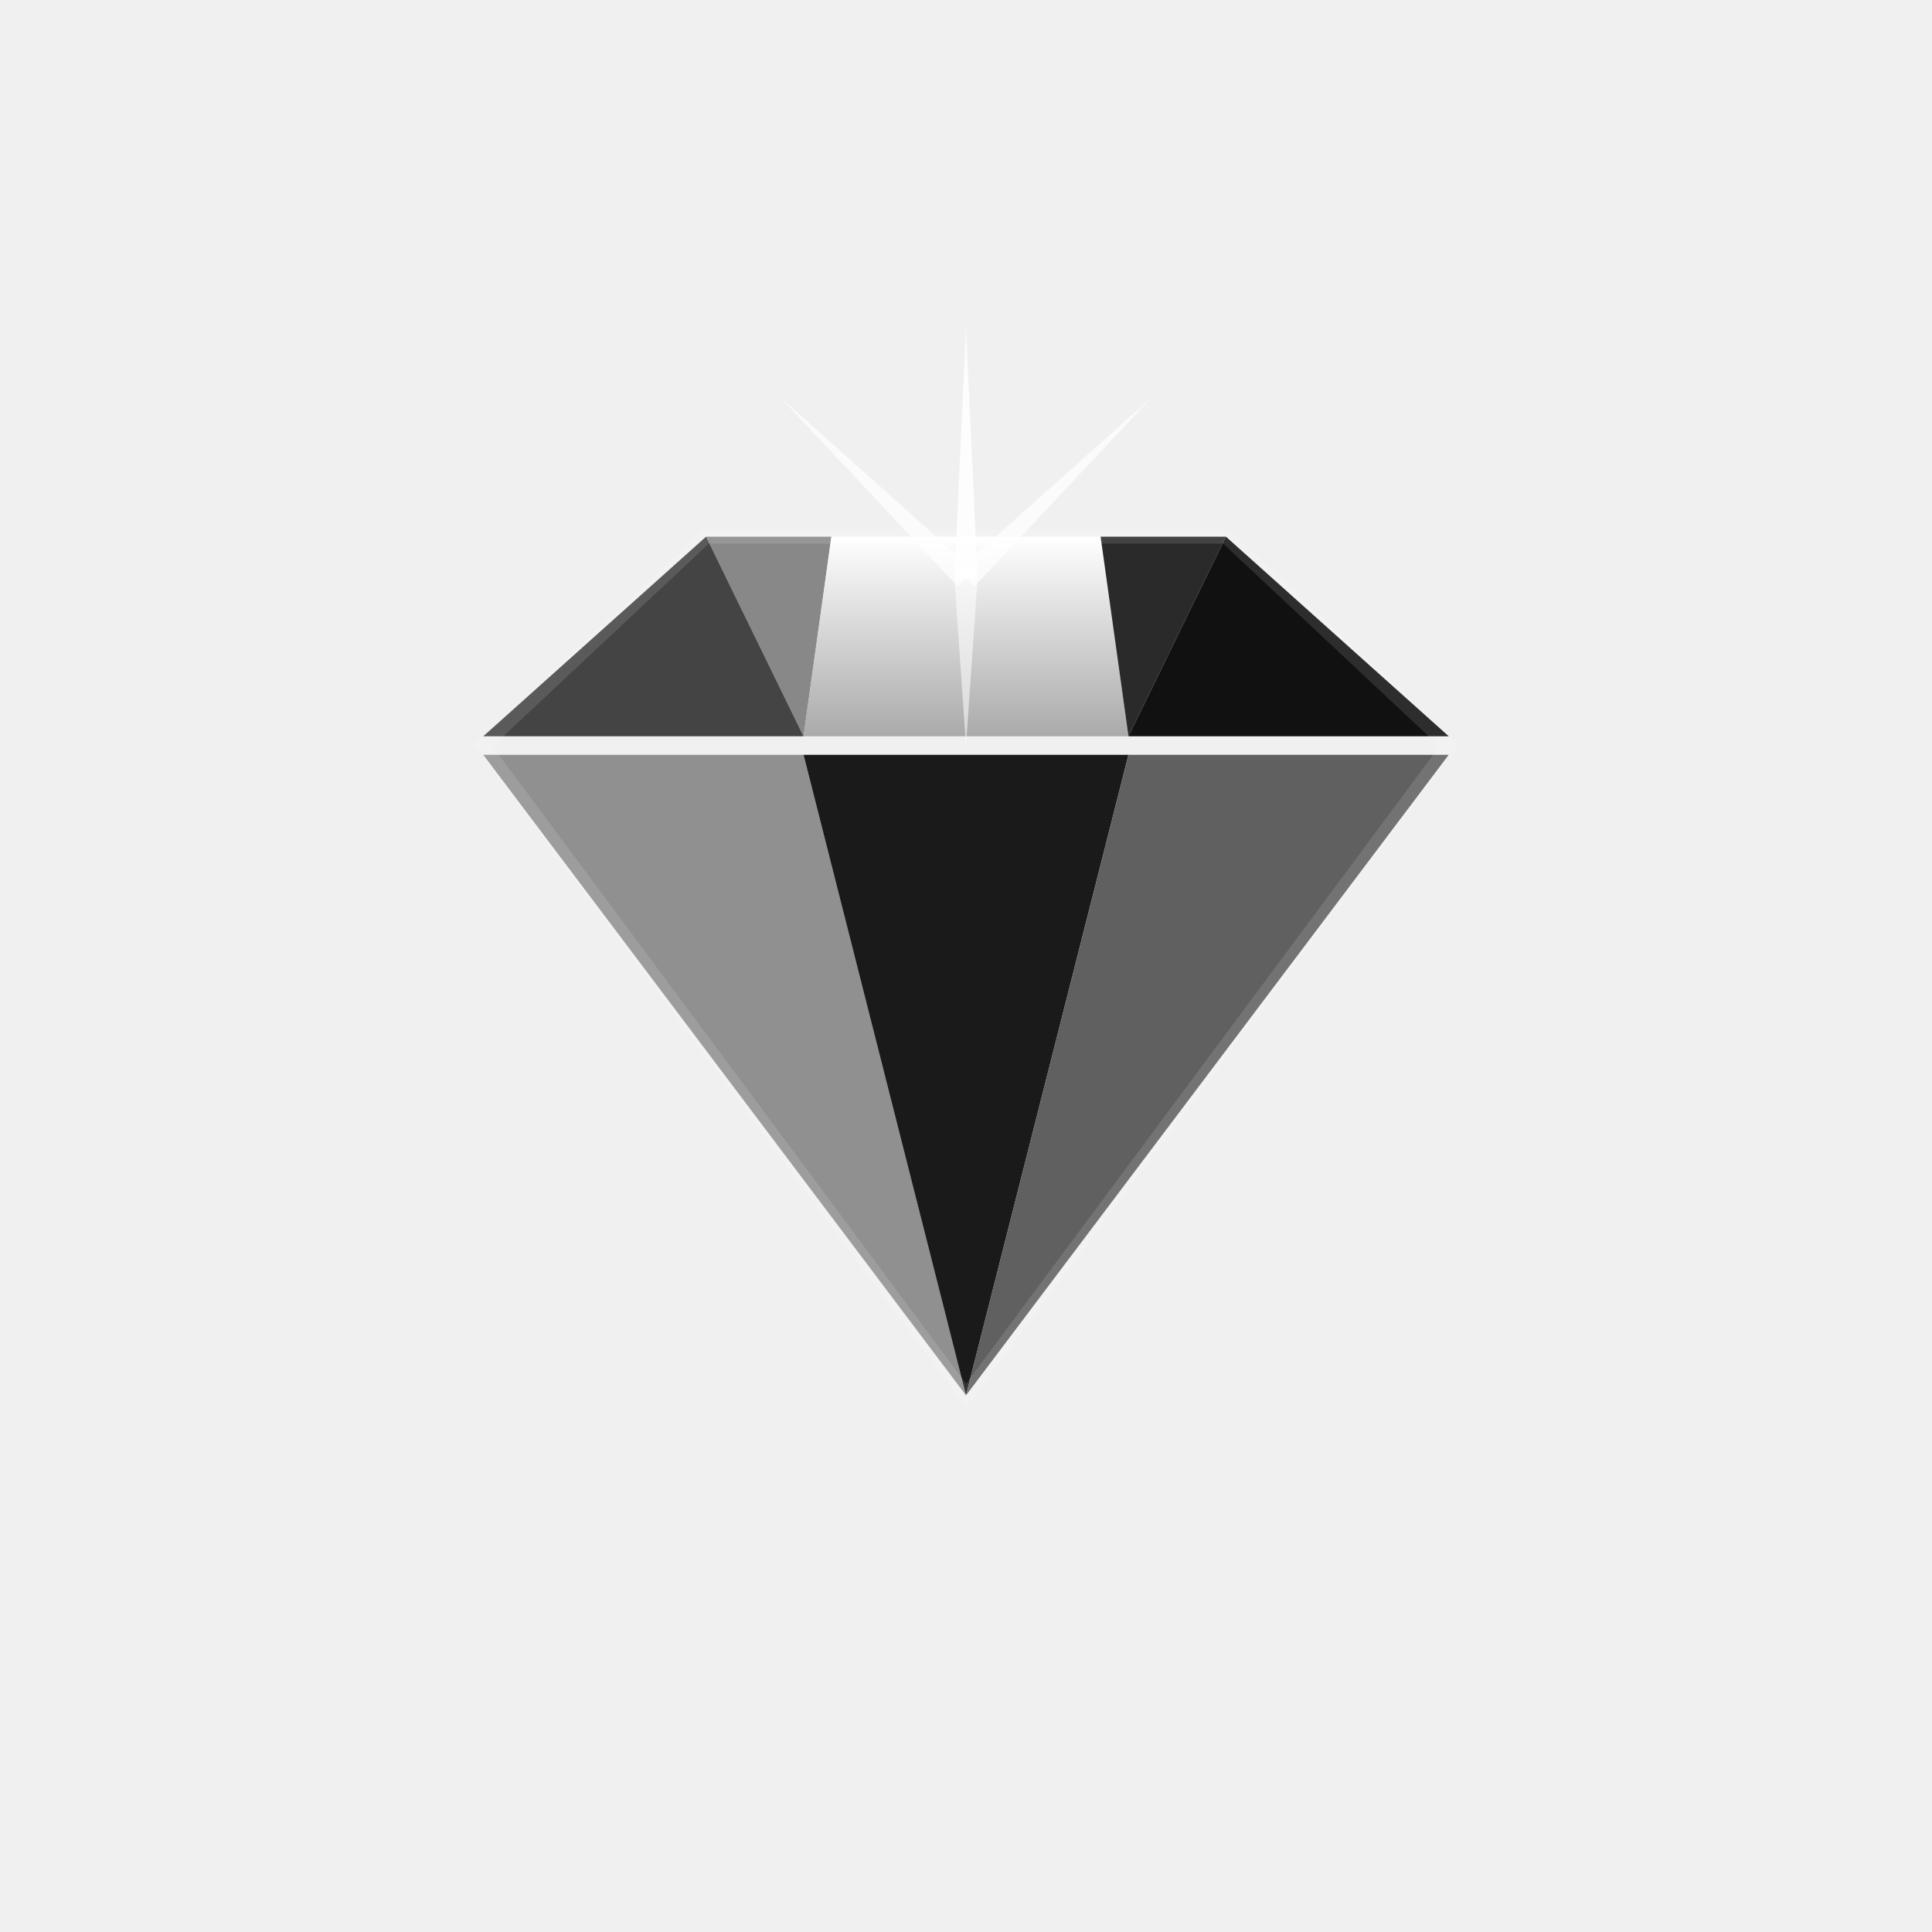
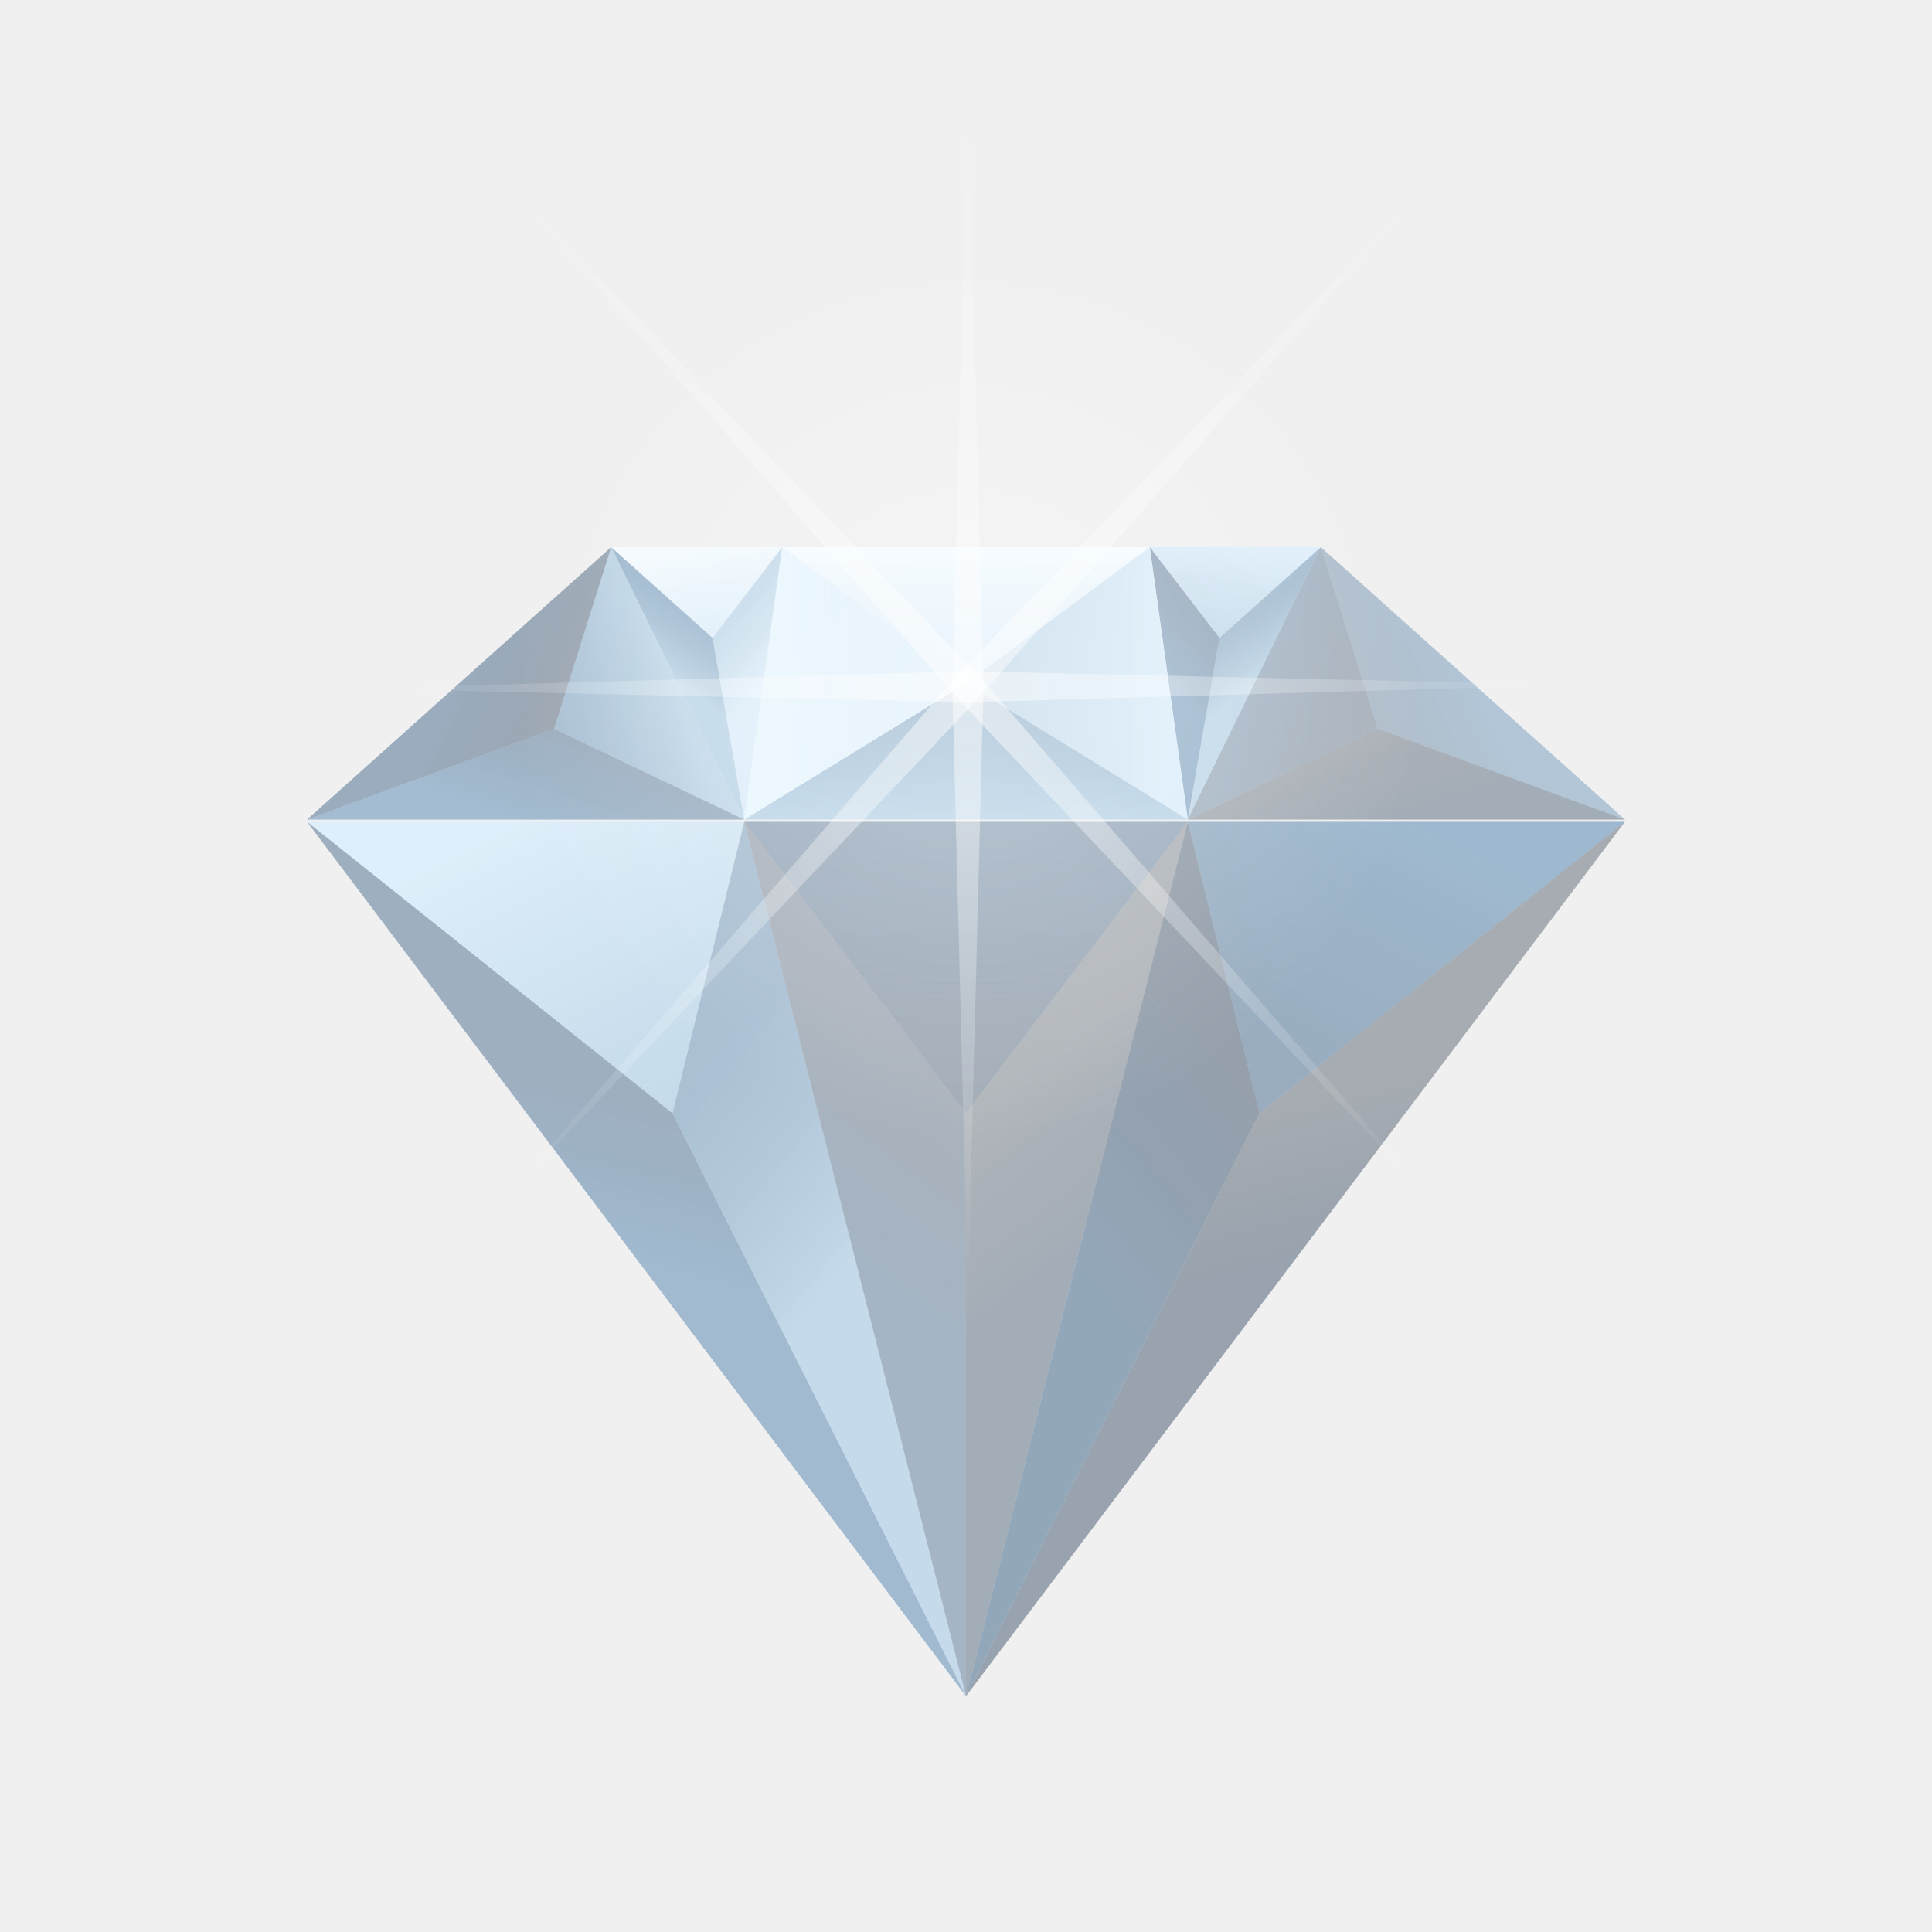
- <svg xmlns="http://www.w3.org/2000/svg" viewBox="0 0 1024 1024" width="1024" height="1024">
+ <svg xmlns="http://www.w3.org/2000/svg" width="100%" height="100%" viewBox="0 0 1024 1024" version="1.1" xml:space="preserve" style="fill-rule:evenodd;clip-rule:evenodd;stroke-linejoin:round;stroke-miterlimit:2;">
+   <g transform="matrix(2.4601,0,0,2.4601,192.19,75.34)">
+     <g transform="matrix(1,0,0,1,0,20.73086)">
+       <g transform="matrix(1.365151,0,0,1.365151,-47.46966,-54.50711)">
+         <g transform="matrix(0.406488,0,0,0.406488,-78.12284,-30.62477)">
+           <path d="M256.153,400.073L425.899,400.073L398.027,513.238L256.153,400.073Z" style="fill:url(#_Linear1);" />
+         </g>
+         <g transform="matrix(0.406488,0,0,0.406488,-78.12284,-30.62477)">
+           <path d="M425.899,400.073L512.003,739.567L398.027,513.238L425.899,400.073Z" style="fill:url(#_Linear2);" />
+         </g>
+         <g transform="matrix(0.406488,0,0,0.406488,-78.12284,-30.62477)">
+           <path d="M512.003,739.567L256.153,400.073L398.027,513.238L512.003,739.567Z" style="fill:url(#_Linear3);" />
+         </g>
+         <g transform="matrix(0.406488,0,0,0.406488,-78.12284,-30.62477)">
+           <path d="M425.899,400.073L598.107,400.073L512.003,513.238L425.899,400.073Z" style="fill:url(#_Linear4);" />
+         </g>
+         <g transform="matrix(0.406488,0,0,0.406488,-78.12284,-30.62477)">
+           <path d="M598.107,400.073L512.003,739.567L512.003,513.238L598.107,400.073Z" style="fill:url(#_Linear5);" />
+         </g>
+         <g transform="matrix(0.406488,0,0,0.406488,-78.12284,-30.62477)">
+           <path d="M512.003,739.567L425.899,400.073L512.003,513.238L512.003,739.567Z" style="fill:url(#_Linear6);" />
+         </g>
+         <g transform="matrix(0.406488,0,0,0.406488,-78.12284,-30.62477)">
+           <path d="M598.107,400.073L767.853,400.073L625.979,513.238L598.107,400.073Z" style="fill:url(#_Linear7);" />
+         </g>
+         <g transform="matrix(0.406488,0,0,0.406488,-78.12284,-30.62477)">
+           <path d="M767.853,400.073L512.003,739.567L625.979,513.238L767.853,400.073Z" style="fill:url(#_Linear8);" />
+         </g>
+         <g transform="matrix(0.406488,0,0,0.406488,-78.12284,-30.62477)">
+           <path d="M512.003,739.567L598.107,400.073L625.979,513.238L512.003,739.567Z" style="fill:url(#_Linear9);" />
+         </g>
+         <g transform="matrix(0.406488,0,0,0.406488,-78.12284,-26.96638)">
+           <path d="M374.237,284.449L440.66,284.449L413.599,319.702L374.237,284.449Z" style="fill:url(#_Linear10);" />
+         </g>
+         <g transform="matrix(0.406488,0,0,0.406488,-78.12284,-26.96638)">
+           <path d="M440.66,284.449L425.899,390.233L413.599,319.702L440.66,284.449Z" style="fill:url(#_Linear11);" />
+         </g>
+         <g transform="matrix(0.406488,0,0,0.406488,-78.12284,-26.96638)">
+           <path d="M425.899,390.233L374.237,284.449L413.599,319.702L425.899,390.233Z" style="fill:url(#_Linear12);" />
+         </g>
+         <g transform="matrix(0.406488,0,0,0.406488,-78.12284,-26.96638)">
+           <path d="M374.237,284.449L425.899,390.233L352.096,354.98L374.237,284.449Z" style="fill:url(#_Linear13);" />
+         </g>
+         <g transform="matrix(0.406488,0,0,0.406488,-78.12284,-26.96638)">
+           <path d="M425.899,390.233L256.153,390.233L352.096,354.98L425.899,390.233Z" style="fill:url(#_Linear14);" />
+         </g>
+         <g transform="matrix(0.406488,0,0,0.406488,-78.12284,-26.96638)">
+           <path d="M256.153,390.233L374.237,284.449L352.096,354.98L256.153,390.233Z" style="fill:url(#_Linear15);" />
+         </g>
+         <g transform="matrix(0.406488,0,0,0.406488,-78.12284,-26.96638)">
+           <path d="M583.346,284.449L649.769,284.449L610.407,319.702L583.346,284.449Z" style="fill:url(#_Linear16);" />
+         </g>
+         <g transform="matrix(0.406488,0,0,0.406488,-78.12284,-26.96638)">
+           <path d="M649.769,284.449L598.107,390.233L610.407,319.702L649.769,284.449Z" style="fill:url(#_Linear17);" />
+         </g>
+         <g transform="matrix(0.406488,0,0,0.406488,-78.12284,-26.96638)">
+           <path d="M598.107,390.233L583.346,284.449L610.407,319.702L598.107,390.233Z" style="fill:url(#_Linear18);" />
+         </g>
+         <g transform="matrix(0.406488,0,0,0.406488,-78.12284,-26.96638)">
+           <path d="M649.769,284.449L767.853,390.233L671.909,354.98L649.769,284.449Z" style="fill:url(#_Linear19);" />
+         </g>
+         <g transform="matrix(0.406488,0,0,0.406488,-78.12284,-26.96638)">
+           <path d="M767.853,390.233L598.107,390.233L671.909,354.98L767.853,390.233Z" style="fill:url(#_Linear20);" />
+         </g>
+         <g transform="matrix(0.406488,0,0,0.406488,-78.12284,-26.96638)">
+           <path d="M598.107,390.233L649.769,284.449L671.909,354.98L598.107,390.233Z" style="fill:url(#_Linear21);" />
+         </g>
+         <g transform="matrix(0.406488,0,0,0.406488,-78.12284,-26.96638)">
+           <path d="M440.66,284.449L583.346,284.449L512.003,337.341L440.66,284.449Z" style="fill:url(#_Linear22);" />
+         </g>
+         <g transform="matrix(0.406488,0,0,0.406488,-78.12284,-26.96638)">
+           <path d="M583.346,284.449L598.107,390.233L512.003,337.341L583.346,284.449Z" style="fill:url(#_Linear23);" />
+         </g>
+         <g transform="matrix(0.406488,0,0,0.406488,-78.12284,-26.96638)">
+           <path d="M598.107,390.233L425.899,390.233L512.003,337.341L598.107,390.233Z" style="fill:url(#_Linear24);" />
+         </g>
+         <g transform="matrix(0.406488,0,0,0.406488,-78.12284,-26.96638)">
+           <path d="M425.899,390.233L440.66,284.449L512.003,337.341L425.899,390.233Z" style="fill:url(#_Linear25);" />
+         </g>
+       </g>
+       <g transform="matrix(1,0,0,1,0.406488,30.08008)">
+         <g transform="matrix(0.406488,0,0,0.406488,77.15662,-19.86869)">
+           <g transform="matrix(3.293919,0,0,3.293919,-298.2095,-97.09132)">
+             <path d="M127.5,94L132.5,94L130,-4L127.5,94Z" style="fill:url(#_Linear26);fill-rule:nonzero;" />
+           </g>
+           <g transform="matrix(3.293919,0,0,3.293919,-298.2095,-97.09132)">
+             <path d="M127.5,94L132.5,94L130,192L127.5,94Z" style="fill:url(#_Linear27);fill-rule:nonzero;" />
+           </g>
+           <g transform="matrix(3.293919,0,0,3.293919,-298.2095,-97.09132)">
+             <path d="M128.16,95.68L131.84,92.32L55,12L128.16,95.68Z" style="fill:url(#_Linear28);fill-rule:nonzero;" />
+           </g>
+           <g transform="matrix(3.293919,0,0,3.293919,-298.2095,-97.09132)">
+             <path d="M128.16,92.32L131.84,95.68L205,12L128.16,92.32Z" style="fill:url(#_Linear29);fill-rule:nonzero;" />
+           </g>
+           <g transform="matrix(3.293919,0,0,3.293919,-298.2095,-97.09132)">
+             <path d="M128.14,92.32L131.86,95.68L55,177L128.14,92.32Z" style="fill:url(#_Linear30);fill-rule:nonzero;" />
+           </g>
+           <g transform="matrix(3.293919,0,0,3.293919,-298.2095,-97.09132)">
+             <path d="M128.14,95.68L131.86,92.32L205,177L128.14,95.68Z" style="fill:url(#_Linear31);fill-rule:nonzero;" />
+           </g>
+           <g transform="matrix(3.293919,0,0,3.293919,-298.2095,-97.09132)">
+             <circle cx="130" cy="94" r="73" style="fill:url(#_Radial32);" />
+           </g>
+         </g>
+         <g transform="matrix(1,0,0,1,-121.9463,0)">
+           <g transform="matrix(0.004049,1.338931,-1.338931,0.004049,376.9541,-107.9187)">
+             <path d="M127.5,94L132.5,94L130,-4L127.5,94Z" style="fill:url(#_Linear33);fill-rule:nonzero;" />
+           </g>
+           <g transform="matrix(0.004049,1.338931,-1.338931,0.004049,376.9541,-107.9187)">
+             <path d="M127.5,94L132.5,94L130,192L127.5,94Z" style="fill:url(#_Linear34);fill-rule:nonzero;" />
+           </g>
+         </g>
+       </g>
+     </g>
+   </g>
  <defs>
-     <linearGradient id="g-tabla" x1="0" y1="0" x2="0" y2="1">
-       <stop offset="0%" stop-color="#FFFFFF" />
-       <stop offset="100%" stop-color="#AAAAAA" />
-     </linearGradient>
-     <linearGradient id="outer-grad" x1="0" y1="0" x2="0" y2="1" gradientUnits="userSpaceOnUse">
-       <stop offset="0%" stop-color="#FFFFFF" stop-opacity="0.12" />
-       <stop offset="100%" stop-color="#FFFFFF" stop-opacity="0.12" />
-     </linearGradient>
-     <linearGradient id="border-grad" x1="0" y1="0" x2="0" y2="1" gradientUnits="userSpaceOnUse">
-       <stop offset="0%" stop-color="#FFFFFF" stop-opacity="0.20" />
-       <stop offset="40%" stop-color="#FFFFFF" stop-opacity="0.06" />
-       <stop offset="100%" stop-color="#FFFFFF" stop-opacity="0" />
+     <linearGradient id="_Linear1" x1="0" y1="0" x2="1" y2="0" gradientUnits="userSpaceOnUse" gradientTransform="matrix(57.00052,113.1646,-113.1646,57.00052,341.026,400.0732)">
+       <stop offset="0" style="stop-color:rgb(220,238,251);stop-opacity:0.9" />
+       <stop offset="1" style="stop-color:rgb(184,212,232);stop-opacity:0.78" />
+     </linearGradient>
+     <linearGradient id="_Linear2" x1="0" y1="0" x2="1" y2="0" gradientUnits="userSpaceOnUse" gradientTransform="matrix(-70.92468,-56.5823,56.5823,-70.92468,468.9513,569.8201)">
+       <stop offset="0" style="stop-color:rgb(184,212,232);stop-opacity:0.78" />
+       <stop offset="1" style="stop-color:rgb(127,163,194);stop-opacity:0.62" />
+     </linearGradient>
+     <linearGradient id="_Linear3" x1="0" y1="0" x2="1" y2="0" gradientUnits="userSpaceOnUse" gradientTransform="matrix(13.94877,-56.5823,56.5823,13.94877,384.0778,569.8201)">
+       <stop offset="0" style="stop-color:rgb(127,163,194);stop-opacity:0.7" />
+       <stop offset="1" style="stop-color:rgb(91,122,153);stop-opacity:0.55" />
+     </linearGradient>
+     <linearGradient id="_Linear4" x1="0" y1="0" x2="1" y2="0" gradientUnits="userSpaceOnUse" gradientTransform="matrix(0,113.1646,-113.1646,0,512.003,400.0732)">
+       <stop offset="0" style="stop-color:rgb(91,122,153);stop-opacity:0.55" />
+       <stop offset="1" style="stop-color:rgb(58,80,104);stop-opacity:0.42" />
+     </linearGradient>
+     <linearGradient id="_Linear5" x1="0" y1="0" x2="1" y2="0" gradientUnits="userSpaceOnUse" gradientTransform="matrix(-43.05175,-56.5823,56.5823,-43.05175,555.0548,569.8201)">
+       <stop offset="0" style="stop-color:rgb(58,80,104);stop-opacity:0.42" />
+       <stop offset="1" style="stop-color:rgb(31,46,64);stop-opacity:0.3" />
+     </linearGradient>
+     <linearGradient id="_Linear6" x1="0" y1="0" x2="1" y2="0" gradientUnits="userSpaceOnUse" gradientTransform="matrix(43.05175,-56.5823,56.5823,43.05175,468.9513,569.8201)">
+       <stop offset="0" style="stop-color:rgb(91,122,153);stop-opacity:0.5" />
+       <stop offset="1" style="stop-color:rgb(58,80,104);stop-opacity:0.38" />
+     </linearGradient>
+     <linearGradient id="_Linear7" x1="0" y1="0" x2="1" y2="0" gradientUnits="userSpaceOnUse" gradientTransform="matrix(-57.00052,113.1646,-113.1646,-57.00052,682.98,400.0732)">
+       <stop offset="0" style="stop-color:rgb(127,163,194);stop-opacity:0.72" />
+       <stop offset="1" style="stop-color:rgb(91,122,153);stop-opacity:0.58" />
+     </linearGradient>
+     <linearGradient id="_Linear8" x1="0" y1="0" x2="1" y2="0" gradientUnits="userSpaceOnUse" gradientTransform="matrix(-13.94877,-56.5823,56.5823,-13.94877,639.9282,569.8201)">
+       <stop offset="0" style="stop-color:rgb(58,80,104);stop-opacity:0.48" />
+       <stop offset="1" style="stop-color:rgb(31,46,64);stop-opacity:0.35" />
+     </linearGradient>
+     <linearGradient id="_Linear9" x1="0" y1="0" x2="1" y2="0" gradientUnits="userSpaceOnUse" gradientTransform="matrix(70.92468,-56.5823,56.5823,70.92468,555.0548,569.8201)">
+       <stop offset="0" style="stop-color:rgb(91,122,153);stop-opacity:0.62" />
+       <stop offset="1" style="stop-color:rgb(58,80,104);stop-opacity:0.5" />
+     </linearGradient>
+     <linearGradient id="_Linear10" x1="0" y1="0" x2="1" y2="0" gradientUnits="userSpaceOnUse" gradientTransform="matrix(6.15025,35.25323,-35.25323,6.15025,407.4488,284.4485)">
+       <stop offset="0" style="stop-color:rgb(245,251,255);stop-opacity:0.95" />
+       <stop offset="1" style="stop-color:rgb(220,238,251);stop-opacity:0.82" />
+     </linearGradient>
+     <linearGradient id="_Linear11" x1="0" y1="0" x2="1" y2="0" gradientUnits="userSpaceOnUse" gradientTransform="matrix(-19.6808,-17.63892,17.63892,-19.6808,433.2798,337.3406)">
+       <stop offset="0" style="stop-color:rgb(220,238,251);stop-opacity:0.88" />
+       <stop offset="1" style="stop-color:rgb(184,212,232);stop-opacity:0.75" />
+     </linearGradient>
+     <linearGradient id="_Linear12" x1="0" y1="0" x2="1" y2="0" gradientUnits="userSpaceOnUse" gradientTransform="matrix(13.53055,-17.63892,17.63892,13.53055,400.0684,337.3406)">
+       <stop offset="0" style="stop-color:rgb(184,212,232);stop-opacity:0.85" />
+       <stop offset="1" style="stop-color:rgb(127,163,194);stop-opacity:0.7" />
+     </linearGradient>
+     <linearGradient id="_Linear13" x1="0" y1="0" x2="1" y2="0" gradientUnits="userSpaceOnUse" gradientTransform="matrix(-47.97195,17.63892,-17.63892,-47.97195,400.0684,337.3406)">
+       <stop offset="0" style="stop-color:rgb(184,212,232);stop-opacity:0.78" />
+       <stop offset="1" style="stop-color:rgb(127,163,194);stop-opacity:0.62" />
+     </linearGradient>
+     <linearGradient id="_Linear14" x1="0" y1="0" x2="1" y2="0" gradientUnits="userSpaceOnUse" gradientTransform="matrix(11.07045,-35.25323,35.25323,11.07045,341.026,390.2328)">
+       <stop offset="0" style="stop-color:rgb(127,163,194);stop-opacity:0.68" />
+       <stop offset="1" style="stop-color:rgb(91,122,153);stop-opacity:0.55" />
+     </linearGradient>
+     <linearGradient id="_Linear15" x1="0" y1="0" x2="1" y2="0" gradientUnits="userSpaceOnUse" gradientTransform="matrix(36.9015,17.63892,-17.63892,36.9015,315.195,337.3406)">
+       <stop offset="0" style="stop-color:rgb(91,122,153);stop-opacity:0.58" />
+       <stop offset="1" style="stop-color:rgb(58,80,104);stop-opacity:0.45" />
+     </linearGradient>
+     <linearGradient id="_Linear16" x1="0" y1="0" x2="1" y2="0" gradientUnits="userSpaceOnUse" gradientTransform="matrix(-6.15025,35.25323,-35.25323,-6.15025,616.5572,284.4485)">
+       <stop offset="0" style="stop-color:rgb(220,238,251);stop-opacity:0.88" />
+       <stop offset="1" style="stop-color:rgb(184,212,232);stop-opacity:0.75" />
+     </linearGradient>
+     <linearGradient id="_Linear17" x1="0" y1="0" x2="1" y2="0" gradientUnits="userSpaceOnUse" gradientTransform="matrix(-13.53055,-17.63892,17.63892,-13.53055,623.9375,337.3406)">
+       <stop offset="0" style="stop-color:rgb(184,212,232);stop-opacity:0.8" />
+       <stop offset="1" style="stop-color:rgb(127,163,194);stop-opacity:0.65" />
+     </linearGradient>
+     <linearGradient id="_Linear18" x1="0" y1="0" x2="1" y2="0" gradientUnits="userSpaceOnUse" gradientTransform="matrix(19.6808,-17.63892,17.63892,19.6808,590.7262,337.3406)">
+       <stop offset="0" style="stop-color:rgb(127,163,194);stop-opacity:0.72" />
+       <stop offset="1" style="stop-color:rgb(91,122,153);stop-opacity:0.58" />
+     </linearGradient>
+     <linearGradient id="_Linear19" x1="0" y1="0" x2="1" y2="0" gradientUnits="userSpaceOnUse" gradientTransform="matrix(-36.9015,17.63892,-17.63892,-36.9015,708.811,337.3406)">
+       <stop offset="0" style="stop-color:rgb(127,163,194);stop-opacity:0.55" />
+       <stop offset="1" style="stop-color:rgb(91,122,153);stop-opacity:0.42" />
+     </linearGradient>
+     <linearGradient id="_Linear20" x1="0" y1="0" x2="1" y2="0" gradientUnits="userSpaceOnUse" gradientTransform="matrix(-11.07045,-35.25323,35.25323,-11.07045,682.98,390.2328)">
+       <stop offset="0" style="stop-color:rgb(58,80,104);stop-opacity:0.42" />
+       <stop offset="1" style="stop-color:rgb(31,46,64);stop-opacity:0.32" />
+     </linearGradient>
+     <linearGradient id="_Linear21" x1="0" y1="0" x2="1" y2="0" gradientUnits="userSpaceOnUse" gradientTransform="matrix(47.97195,17.63892,-17.63892,47.97195,623.9375,337.3406)">
+       <stop offset="0" style="stop-color:rgb(91,122,153);stop-opacity:0.48" />
+       <stop offset="1" style="stop-color:rgb(58,80,104);stop-opacity:0.38" />
+     </linearGradient>
+     <linearGradient id="_Linear22" x1="0" y1="0" x2="1" y2="0" gradientUnits="userSpaceOnUse" gradientTransform="matrix(0,52.89215,-52.89215,0,512.003,284.4485)">
+       <stop offset="0" style="stop-color:rgb(245,251,255);stop-opacity:0.98" />
+       <stop offset="1" style="stop-color:rgb(220,238,251);stop-opacity:0.85" />
+     </linearGradient>
+     <linearGradient id="_Linear23" x1="0" y1="0" x2="1" y2="0" gradientUnits="userSpaceOnUse" gradientTransform="matrix(-78.7232,0,-0,-78.7232,590.7262,337.3406)">
+       <stop offset="0" style="stop-color:rgb(220,238,251);stop-opacity:0.92" />
+       <stop offset="1" style="stop-color:rgb(184,212,232);stop-opacity:0.8" />
+     </linearGradient>
+     <linearGradient id="_Linear24" x1="0" y1="0" x2="1" y2="0" gradientUnits="userSpaceOnUse" gradientTransform="matrix(0,-52.89215,52.89215,0,512.003,390.2328)">
+       <stop offset="0" style="stop-color:rgb(184,212,232);stop-opacity:0.88" />
+       <stop offset="1" style="stop-color:rgb(127,163,194);stop-opacity:0.72" />
+     </linearGradient>
+     <linearGradient id="_Linear25" x1="0" y1="0" x2="1" y2="0" gradientUnits="userSpaceOnUse" gradientTransform="matrix(78.7232,0,0,78.7232,433.2798,337.3406)">
+       <stop offset="0" style="stop-color:rgb(232,246,255);stop-opacity:0.93" />
+       <stop offset="1" style="stop-color:rgb(220,238,251);stop-opacity:0.82" />
+     </linearGradient>
+     <linearGradient id="_Linear26" x1="0" y1="0" x2="1" y2="0" gradientUnits="userSpaceOnUse" gradientTransform="matrix(0,-98,98,0,130,94)">
+       <stop offset="0" style="stop-color:white;stop-opacity:0.5" />
+       <stop offset="1" style="stop-color:white;stop-opacity:0" />
+     </linearGradient>
+     <linearGradient id="_Linear27" x1="0" y1="0" x2="1" y2="0" gradientUnits="userSpaceOnUse" gradientTransform="matrix(0,98,-98,0,130,94)">
+       <stop offset="0" style="stop-color:white;stop-opacity:0.5" />
+       <stop offset="1" style="stop-color:white;stop-opacity:0" />
+     </linearGradient>
+     <linearGradient id="_Linear28" x1="0" y1="0" x2="1" y2="0" gradientUnits="userSpaceOnUse" gradientTransform="matrix(-75,-82,82,-75,130,94)">
+       <stop offset="0" style="stop-color:white;stop-opacity:0.5" />
+       <stop offset="1" style="stop-color:white;stop-opacity:0" />
+     </linearGradient>
+     <linearGradient id="_Linear29" x1="0" y1="0" x2="1" y2="0" gradientUnits="userSpaceOnUse" gradientTransform="matrix(75,-82,82,75,130,94)">
+       <stop offset="0" style="stop-color:white;stop-opacity:0.5" />
+       <stop offset="1" style="stop-color:white;stop-opacity:0" />
+     </linearGradient>
+     <linearGradient id="_Linear30" x1="0" y1="0" x2="1" y2="0" gradientUnits="userSpaceOnUse" gradientTransform="matrix(-75,83,-83,-75,130,94)">
+       <stop offset="0" style="stop-color:white;stop-opacity:0.5" />
+       <stop offset="1" style="stop-color:white;stop-opacity:0" />
+     </linearGradient>
+     <linearGradient id="_Linear31" x1="0" y1="0" x2="1" y2="0" gradientUnits="userSpaceOnUse" gradientTransform="matrix(75,83,-83,75,130,94)">
+       <stop offset="0" style="stop-color:white;stop-opacity:0.5" />
+       <stop offset="1" style="stop-color:white;stop-opacity:0" />
+     </linearGradient>
+     <radialGradient id="_Radial32" cx="0" cy="0" r="1" gradientUnits="userSpaceOnUse" gradientTransform="matrix(73,0,0,73,130,94)">
+       <stop offset="0" style="stop-color:white;stop-opacity:0.3" />
+       <stop offset="1" style="stop-color:white;stop-opacity:0" />
+     </radialGradient>
+     <linearGradient id="_Linear33" x1="0" y1="0" x2="1" y2="0" gradientUnits="userSpaceOnUse" gradientTransform="matrix(0,-98,98,0,130,94)">
+       <stop offset="0" style="stop-color:white;stop-opacity:0.5" />
+       <stop offset="1" style="stop-color:white;stop-opacity:0" />
+     </linearGradient>
+     <linearGradient id="_Linear34" x1="0" y1="0" x2="1" y2="0" gradientUnits="userSpaceOnUse" gradientTransform="matrix(0,98,-98,0,130,94)">
+       <stop offset="0" style="stop-color:white;stop-opacity:0.5" />
+       <stop offset="1" style="stop-color:white;stop-opacity:0" />
    </linearGradient>
  </defs>
-   <g transform="translate(192.19, 75.34) scale(2.4601)">
-     <polygon points="74,85  101,85  95,128" fill="#888888" />
-     <polygon points="74,85  95,128  26,128" fill="#444444" />
-     <polygon points="101,85 159,85 165,128  95,128" fill="url(#g-tabla)" />
-     <polygon points="159,85 186,85 165,128" fill="#2A2A2A" />
-     <polygon points="186,85 234,128 165,128" fill="#111111" />
-     <polygon points="26,132  95,132  130,270" fill="#909090" />
-     <polygon points="95,132  165,132 130,270" fill="#1A1A1A" />
-     <polygon points="165,132 234,132 130,270" fill="#606060" />
-     <polygon points="74,85  186,85  234,130  130,270  26,130" fill="none" stroke="url(#outer-grad)" stroke-width="3" />
-     <polygon points="74,85  101,85  95,128" fill="none" stroke="url(#border-grad)" stroke-width="0.7" />
-     <polygon points="74,85  95,128  26,128" fill="none" stroke="url(#border-grad)" stroke-width="0.7" />
-     <polygon points="101,85 159,85 165,128  95,128" fill="none" stroke="url(#border-grad)" stroke-width="0.7" />
-     <polygon points="159,85 186,85 165,128" fill="none" stroke="url(#border-grad)" stroke-width="0.7" />
-     <polygon points="186,85 234,128 165,128" fill="none" stroke="url(#border-grad)" stroke-width="0.7" />
-     <polygon points="26,132  95,132  130,270" fill="none" stroke="url(#border-grad)" stroke-width="0.7" />
-     <polygon points="95,132  165,132 130,270" fill="none" stroke="url(#border-grad)" stroke-width="0.7" />
-     <polygon points="165,132 234,132 130,270" fill="none" stroke="url(#border-grad)" stroke-width="0.7" />
-     <polygon points="127.5,94  132.5,94  130,40" fill="#FFFFFF" fill-opacity="0.85" />
-     <polygon points="127.5,94  132.5,94  130,130" fill="#FFFFFF" fill-opacity="0.55" />
-     <polygon points="128.2,95.7  131.8,92.3  90,55" fill="#FFFFFF" fill-opacity="0.7" />
-     <polygon points="128.2,92.3  131.8,95.7  170,55" fill="#FFFFFF" fill-opacity="0.7" />
-   </g>
</svg>
